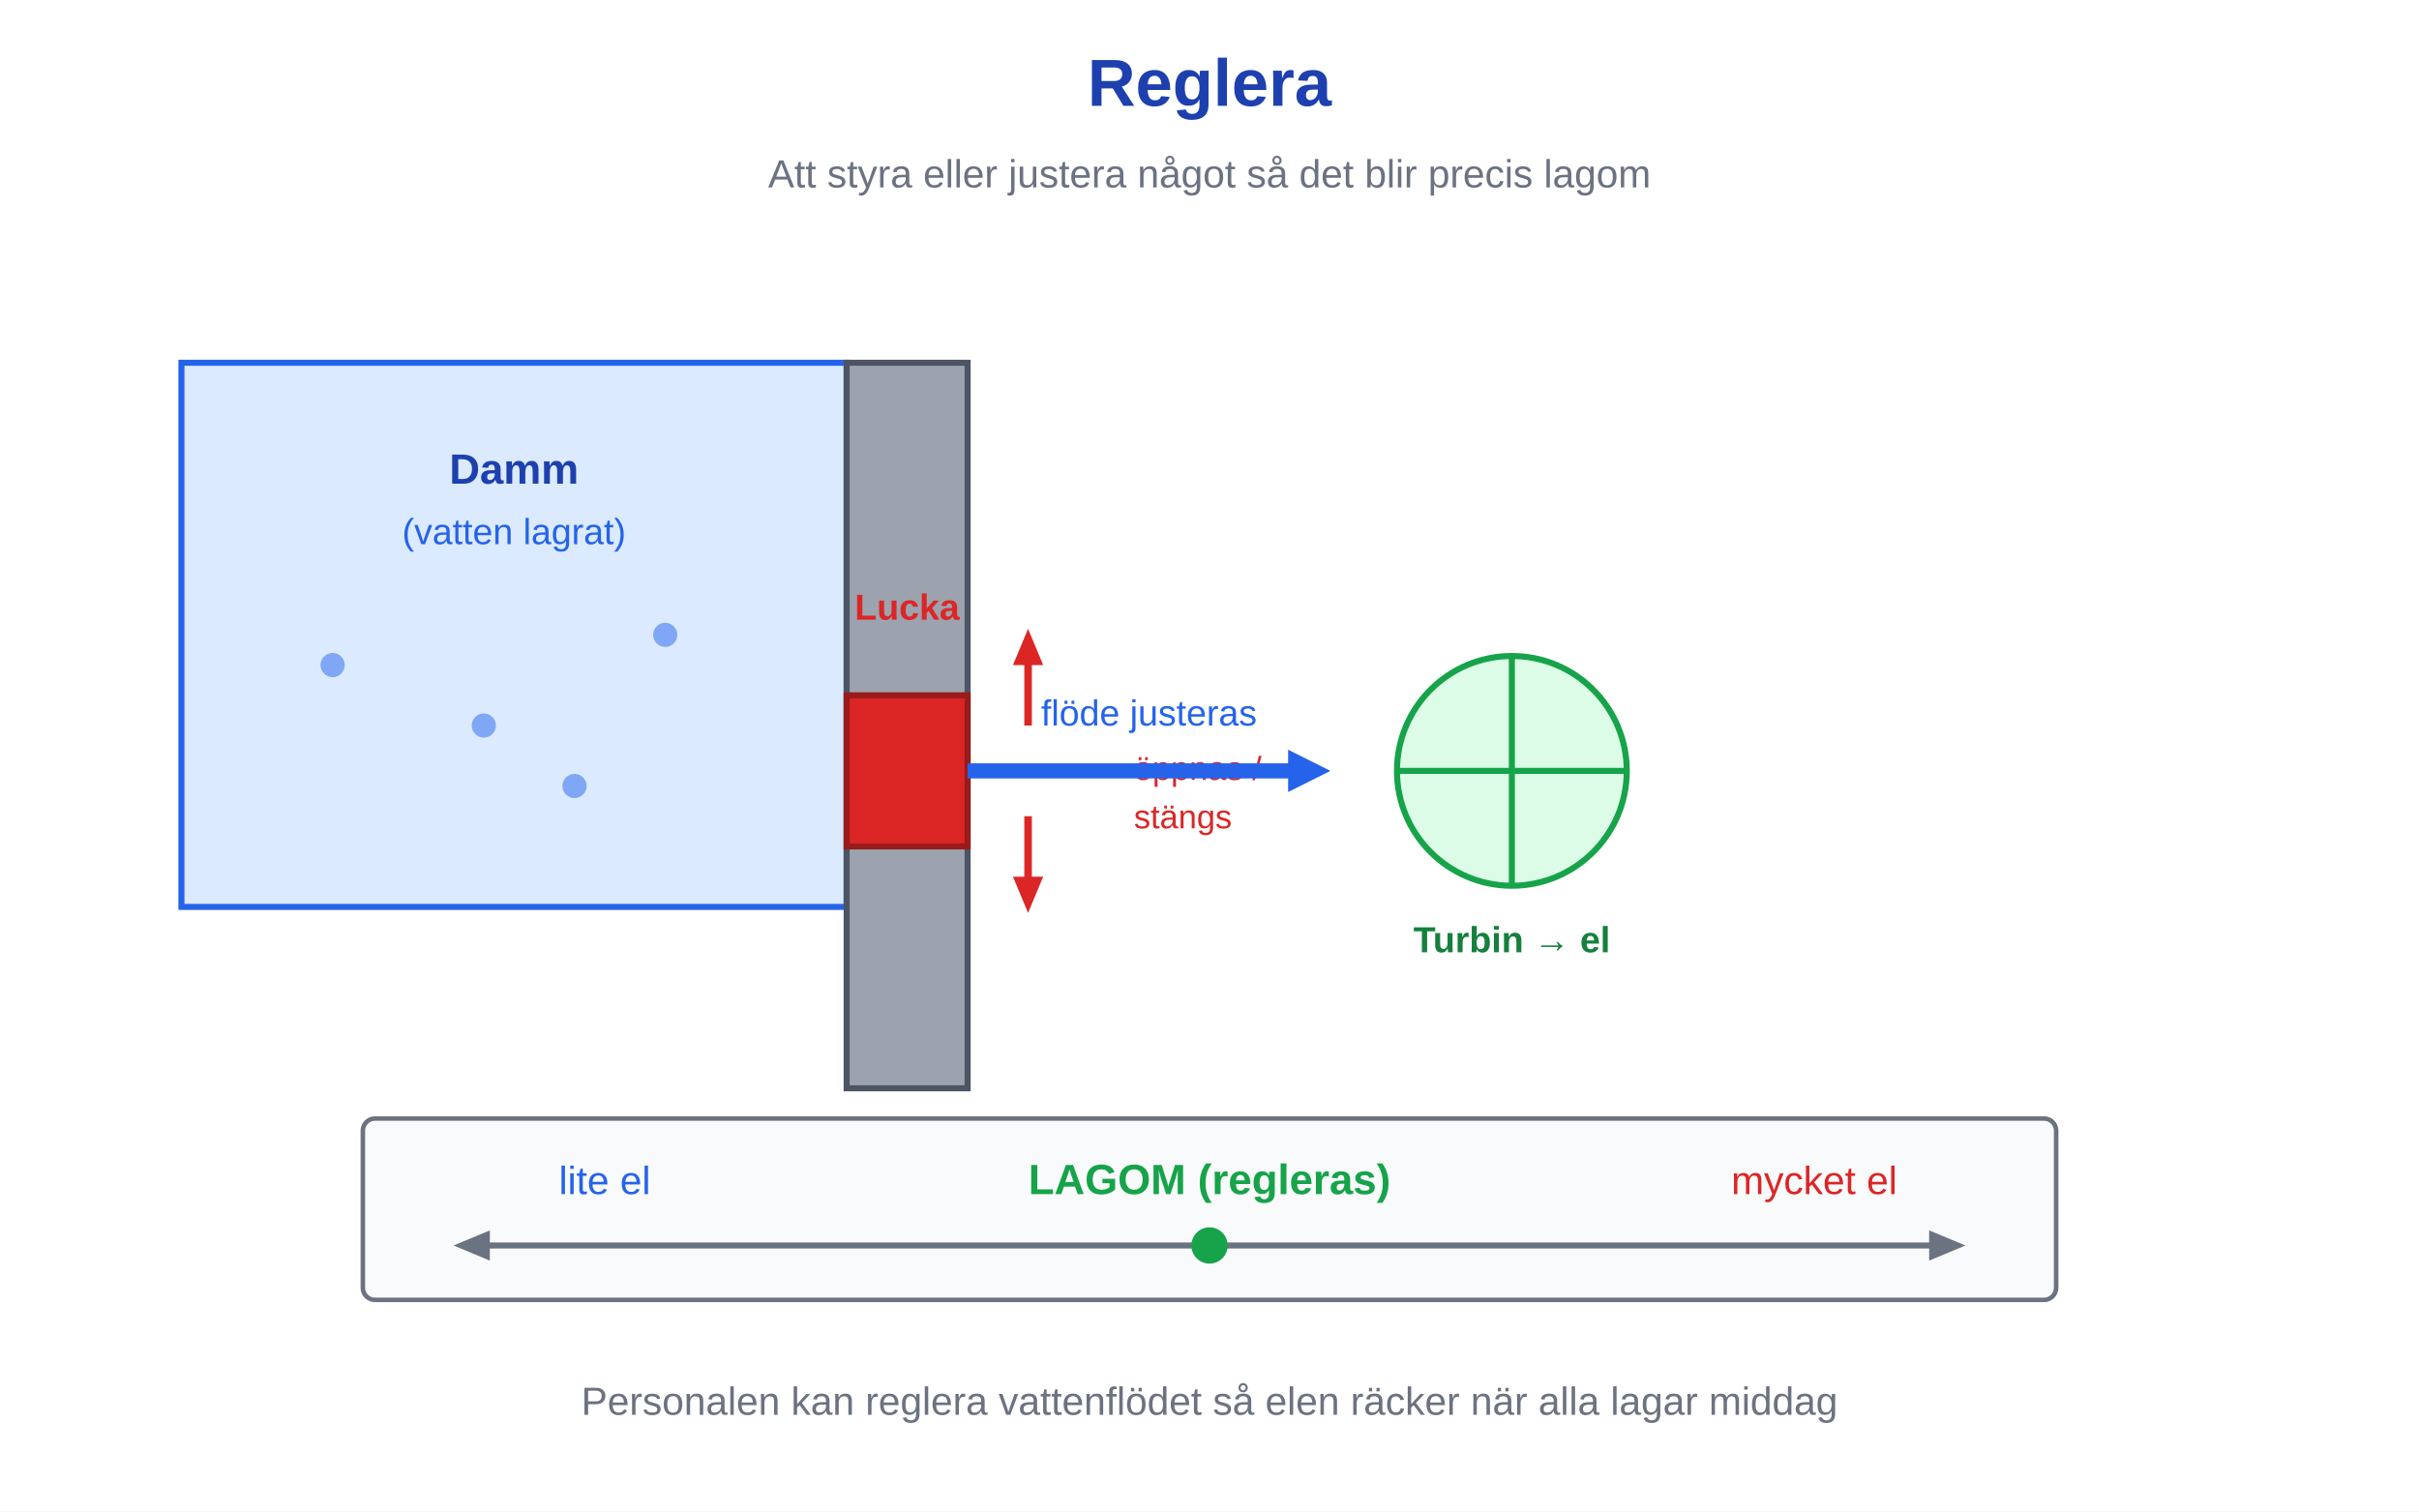
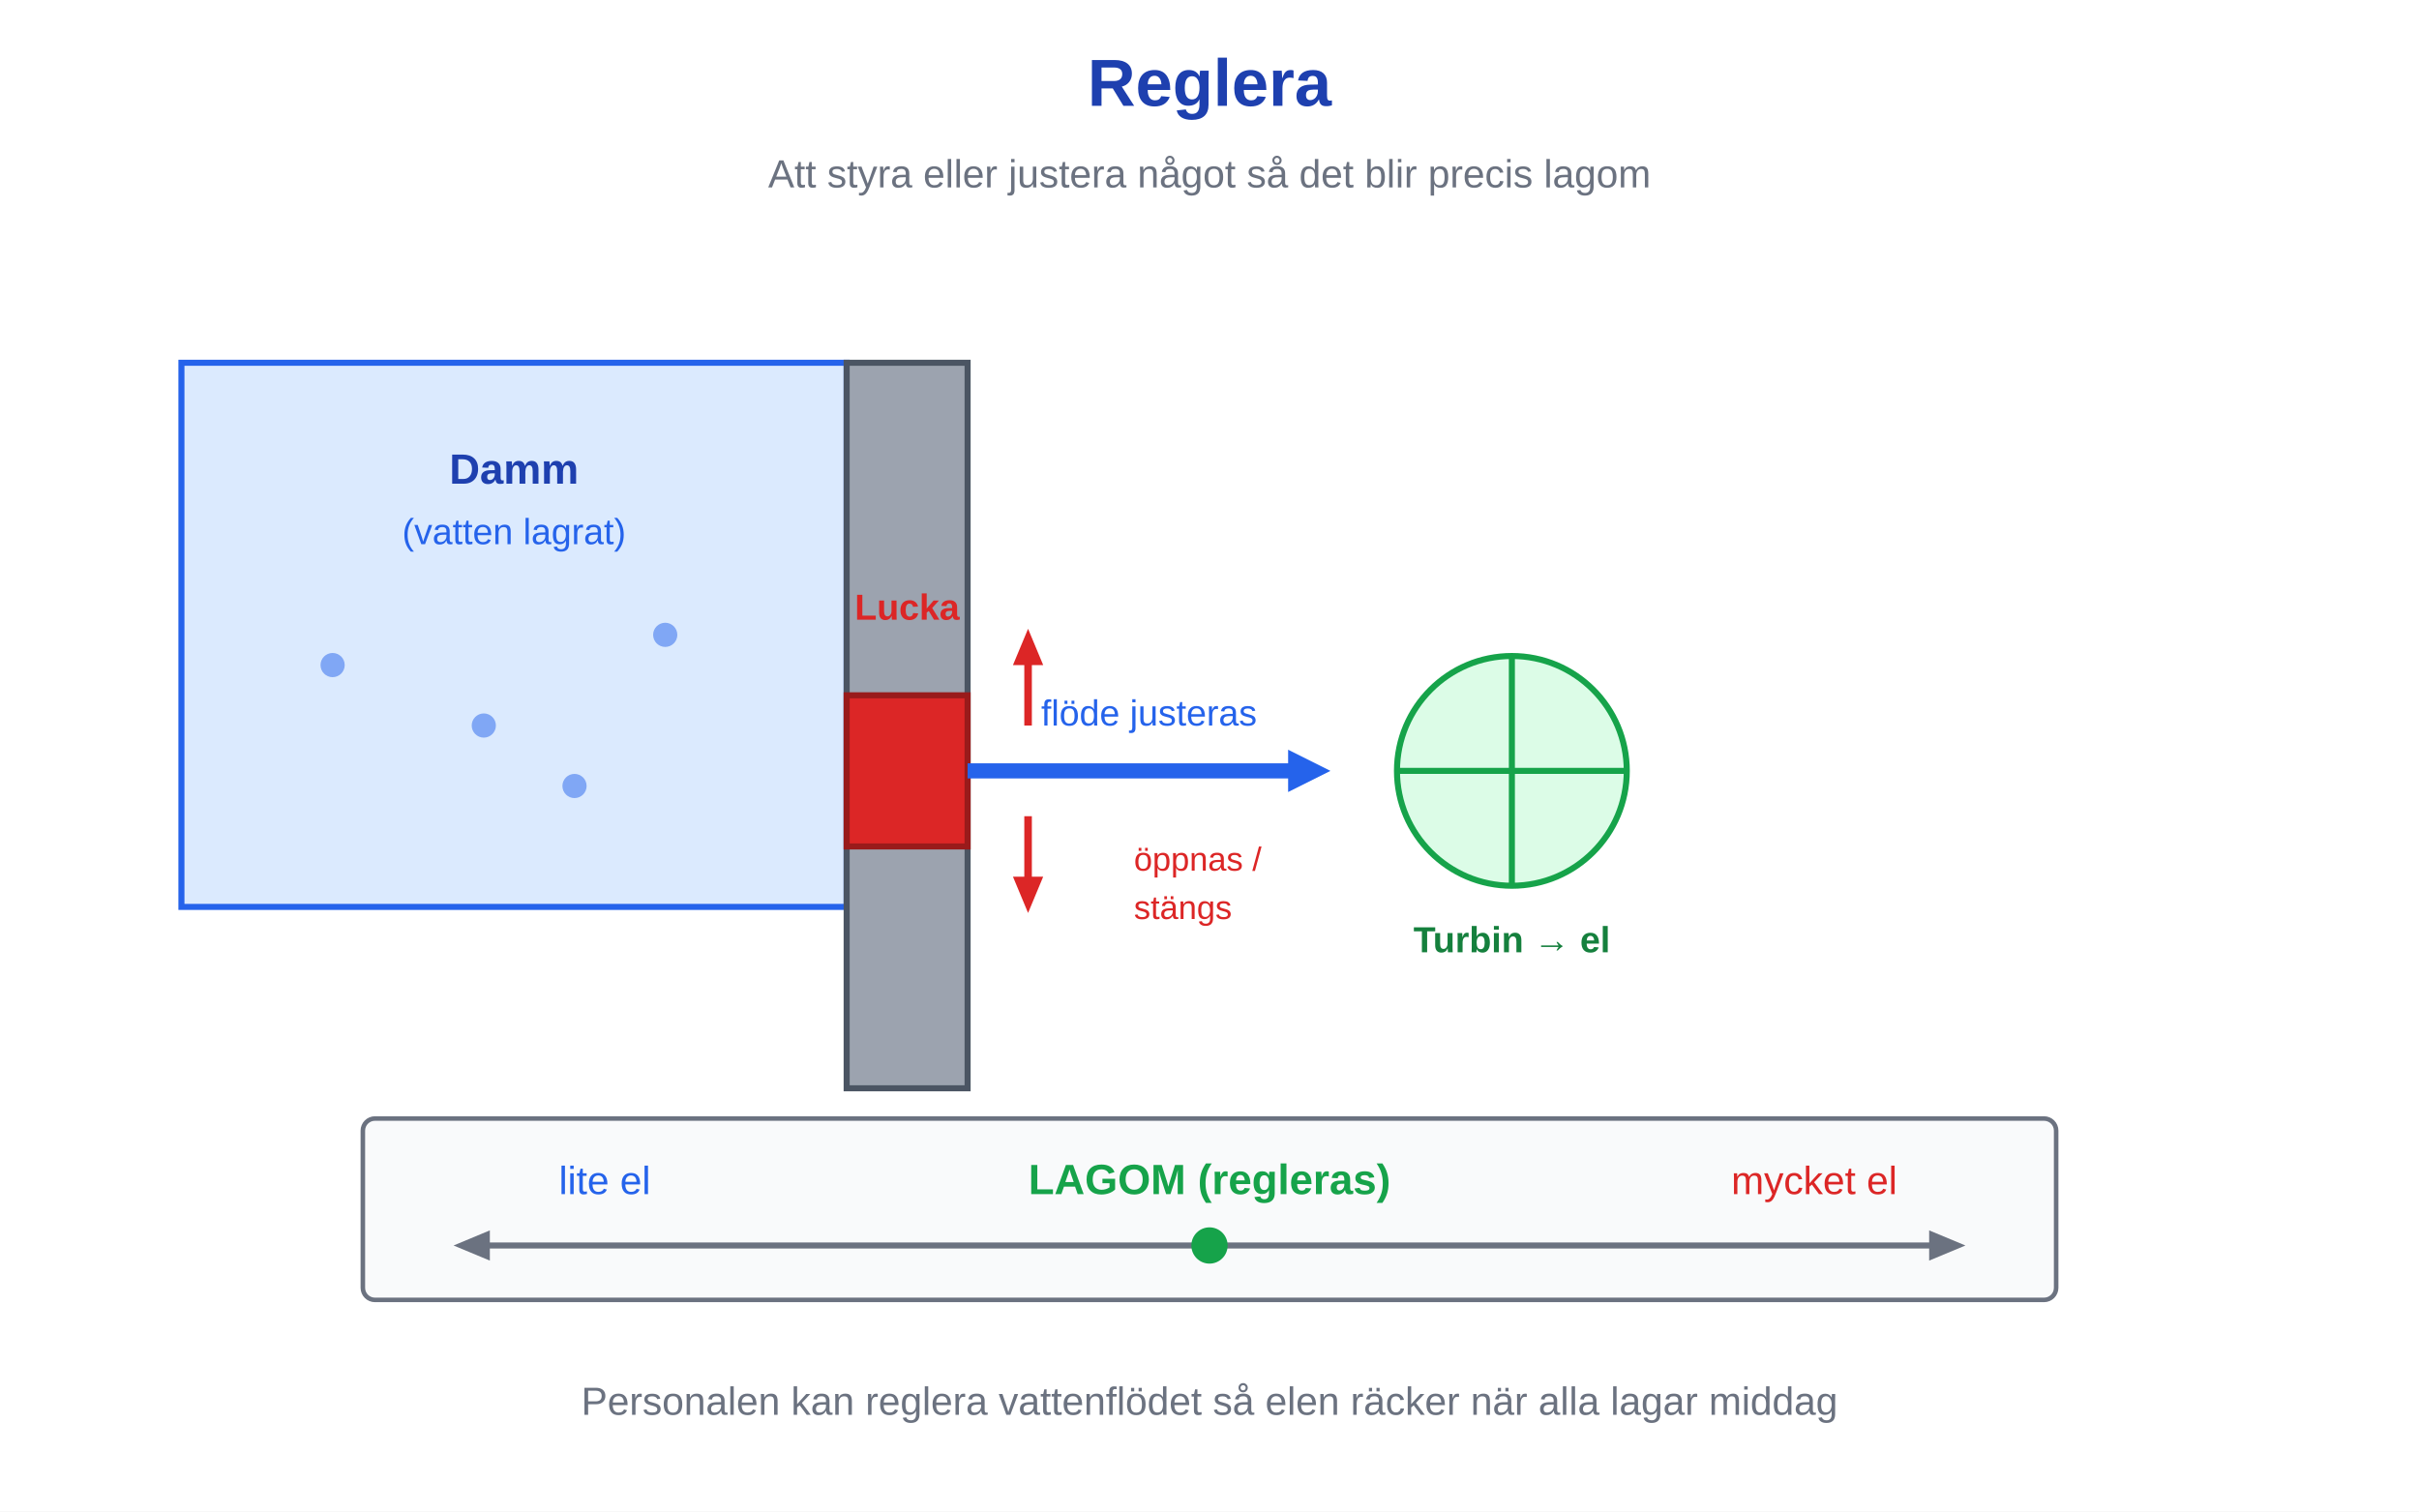
<svg xmlns="http://www.w3.org/2000/svg" viewBox="0 0 800 500" width="800" height="500">
  <rect width="800" height="500" fill="white" />
  <text x="400" y="35" font-family="Arial,sans-serif" font-size="22" fill="#1e40af" text-anchor="middle" font-weight="bold">Reglera</text>
  <text x="400" y="62" font-family="Arial,sans-serif" font-size="13" fill="#6b7280" text-anchor="middle">Att styra eller justera något så det blir precis lagom</text>
  <rect x="60" y="120" width="220" height="180" fill="#dbeafe" stroke="#2563eb" stroke-width="2" />
  <text x="170" y="160" font-family="Arial,sans-serif" font-size="14" fill="#1e40af" text-anchor="middle" font-weight="bold">Damm</text>
  <text x="170" y="180" font-family="Arial,sans-serif" font-size="12" fill="#2563eb" text-anchor="middle">(vatten lagrat)</text>
  <g fill="#2563eb" opacity="0.5">
    <circle cx="110" cy="220" r="4" />
    <circle cx="160" cy="240" r="4" />
    <circle cx="220" cy="210" r="4" />
    <circle cx="190" cy="260" r="4" />
  </g>
  <rect x="280" y="120" width="40" height="240" fill="#9ca3af" stroke="#4b5563" stroke-width="2" />
  <rect x="280" y="230" width="40" height="50" fill="#dc2626" stroke="#991b1b" stroke-width="2" />
  <text x="300" y="205" font-family="Arial,sans-serif" font-size="12" fill="#dc2626" text-anchor="middle" font-weight="bold">Lucka</text>
  <line x1="340" y1="215" x2="340" y2="240" stroke="#dc2626" stroke-width="2.5" />
  <polygon points="340,208 335,220 345,220" fill="#dc2626" />
  <line x1="340" y1="295" x2="340" y2="270" stroke="#dc2626" stroke-width="2.5" />
  <polygon points="340,302 335,290 345,290" fill="#dc2626" />
-   <text x="375" y="258" font-family="Arial,sans-serif" font-size="11" fill="#dc2626" text-anchor="start">öppnas /</text>
-   <text x="375" y="274" font-family="Arial,sans-serif" font-size="11" fill="#dc2626" text-anchor="start">stängs</text>
+   <text x="375" y="288" font-family="Arial,sans-serif" font-size="11" fill="#dc2626" text-anchor="start">öppnas /</text>
+   <text x="375" y="304" font-family="Arial,sans-serif" font-size="11" fill="#dc2626" text-anchor="start">stängs</text>
  <line x1="320" y1="255" x2="430" y2="255" stroke="#2563eb" stroke-width="5" />
  <polygon points="440,255 426,248 426,262" fill="#2563eb" />
  <text x="380" y="240" font-family="Arial,sans-serif" font-size="12" fill="#2563eb" text-anchor="middle">flöde justeras</text>
  <circle cx="500" cy="255" r="38" fill="#dcfce7" stroke="#16a34a" stroke-width="2" />
  <line x1="500" y1="217" x2="500" y2="293" stroke="#16a34a" stroke-width="2" />
  <line x1="462" y1="255" x2="538" y2="255" stroke="#16a34a" stroke-width="2" />
  <text x="500" y="315" font-family="Arial,sans-serif" font-size="12" fill="#15803d" text-anchor="middle" font-weight="bold">Turbin → el</text>
  <rect x="120" y="370" width="560" height="60" fill="#f9fafb" stroke="#6b7280" stroke-width="1.5" rx="4" />
  <text x="200" y="395" font-family="Arial,sans-serif" font-size="13" fill="#2563eb" text-anchor="middle">lite el</text>
  <text x="400" y="395" font-family="Arial,sans-serif" font-size="14" fill="#16a34a" text-anchor="middle" font-weight="bold">LAGOM (regleras)</text>
  <text x="600" y="395" font-family="Arial,sans-serif" font-size="13" fill="#dc2626" text-anchor="middle">mycket el</text>
  <line x1="160" y1="412" x2="640" y2="412" stroke="#6b7280" stroke-width="2" />
  <polygon points="150,412 162,407 162,417" fill="#6b7280" />
  <polygon points="650,412 638,407 638,417" fill="#6b7280" />
  <circle cx="400" cy="412" r="6" fill="#16a34a" />
  <text x="400" y="468" font-family="Arial,sans-serif" font-size="13" fill="#6b7280" text-anchor="middle">Personalen kan reglera vattenflödet så elen räcker när alla lagar middag</text>
</svg>
